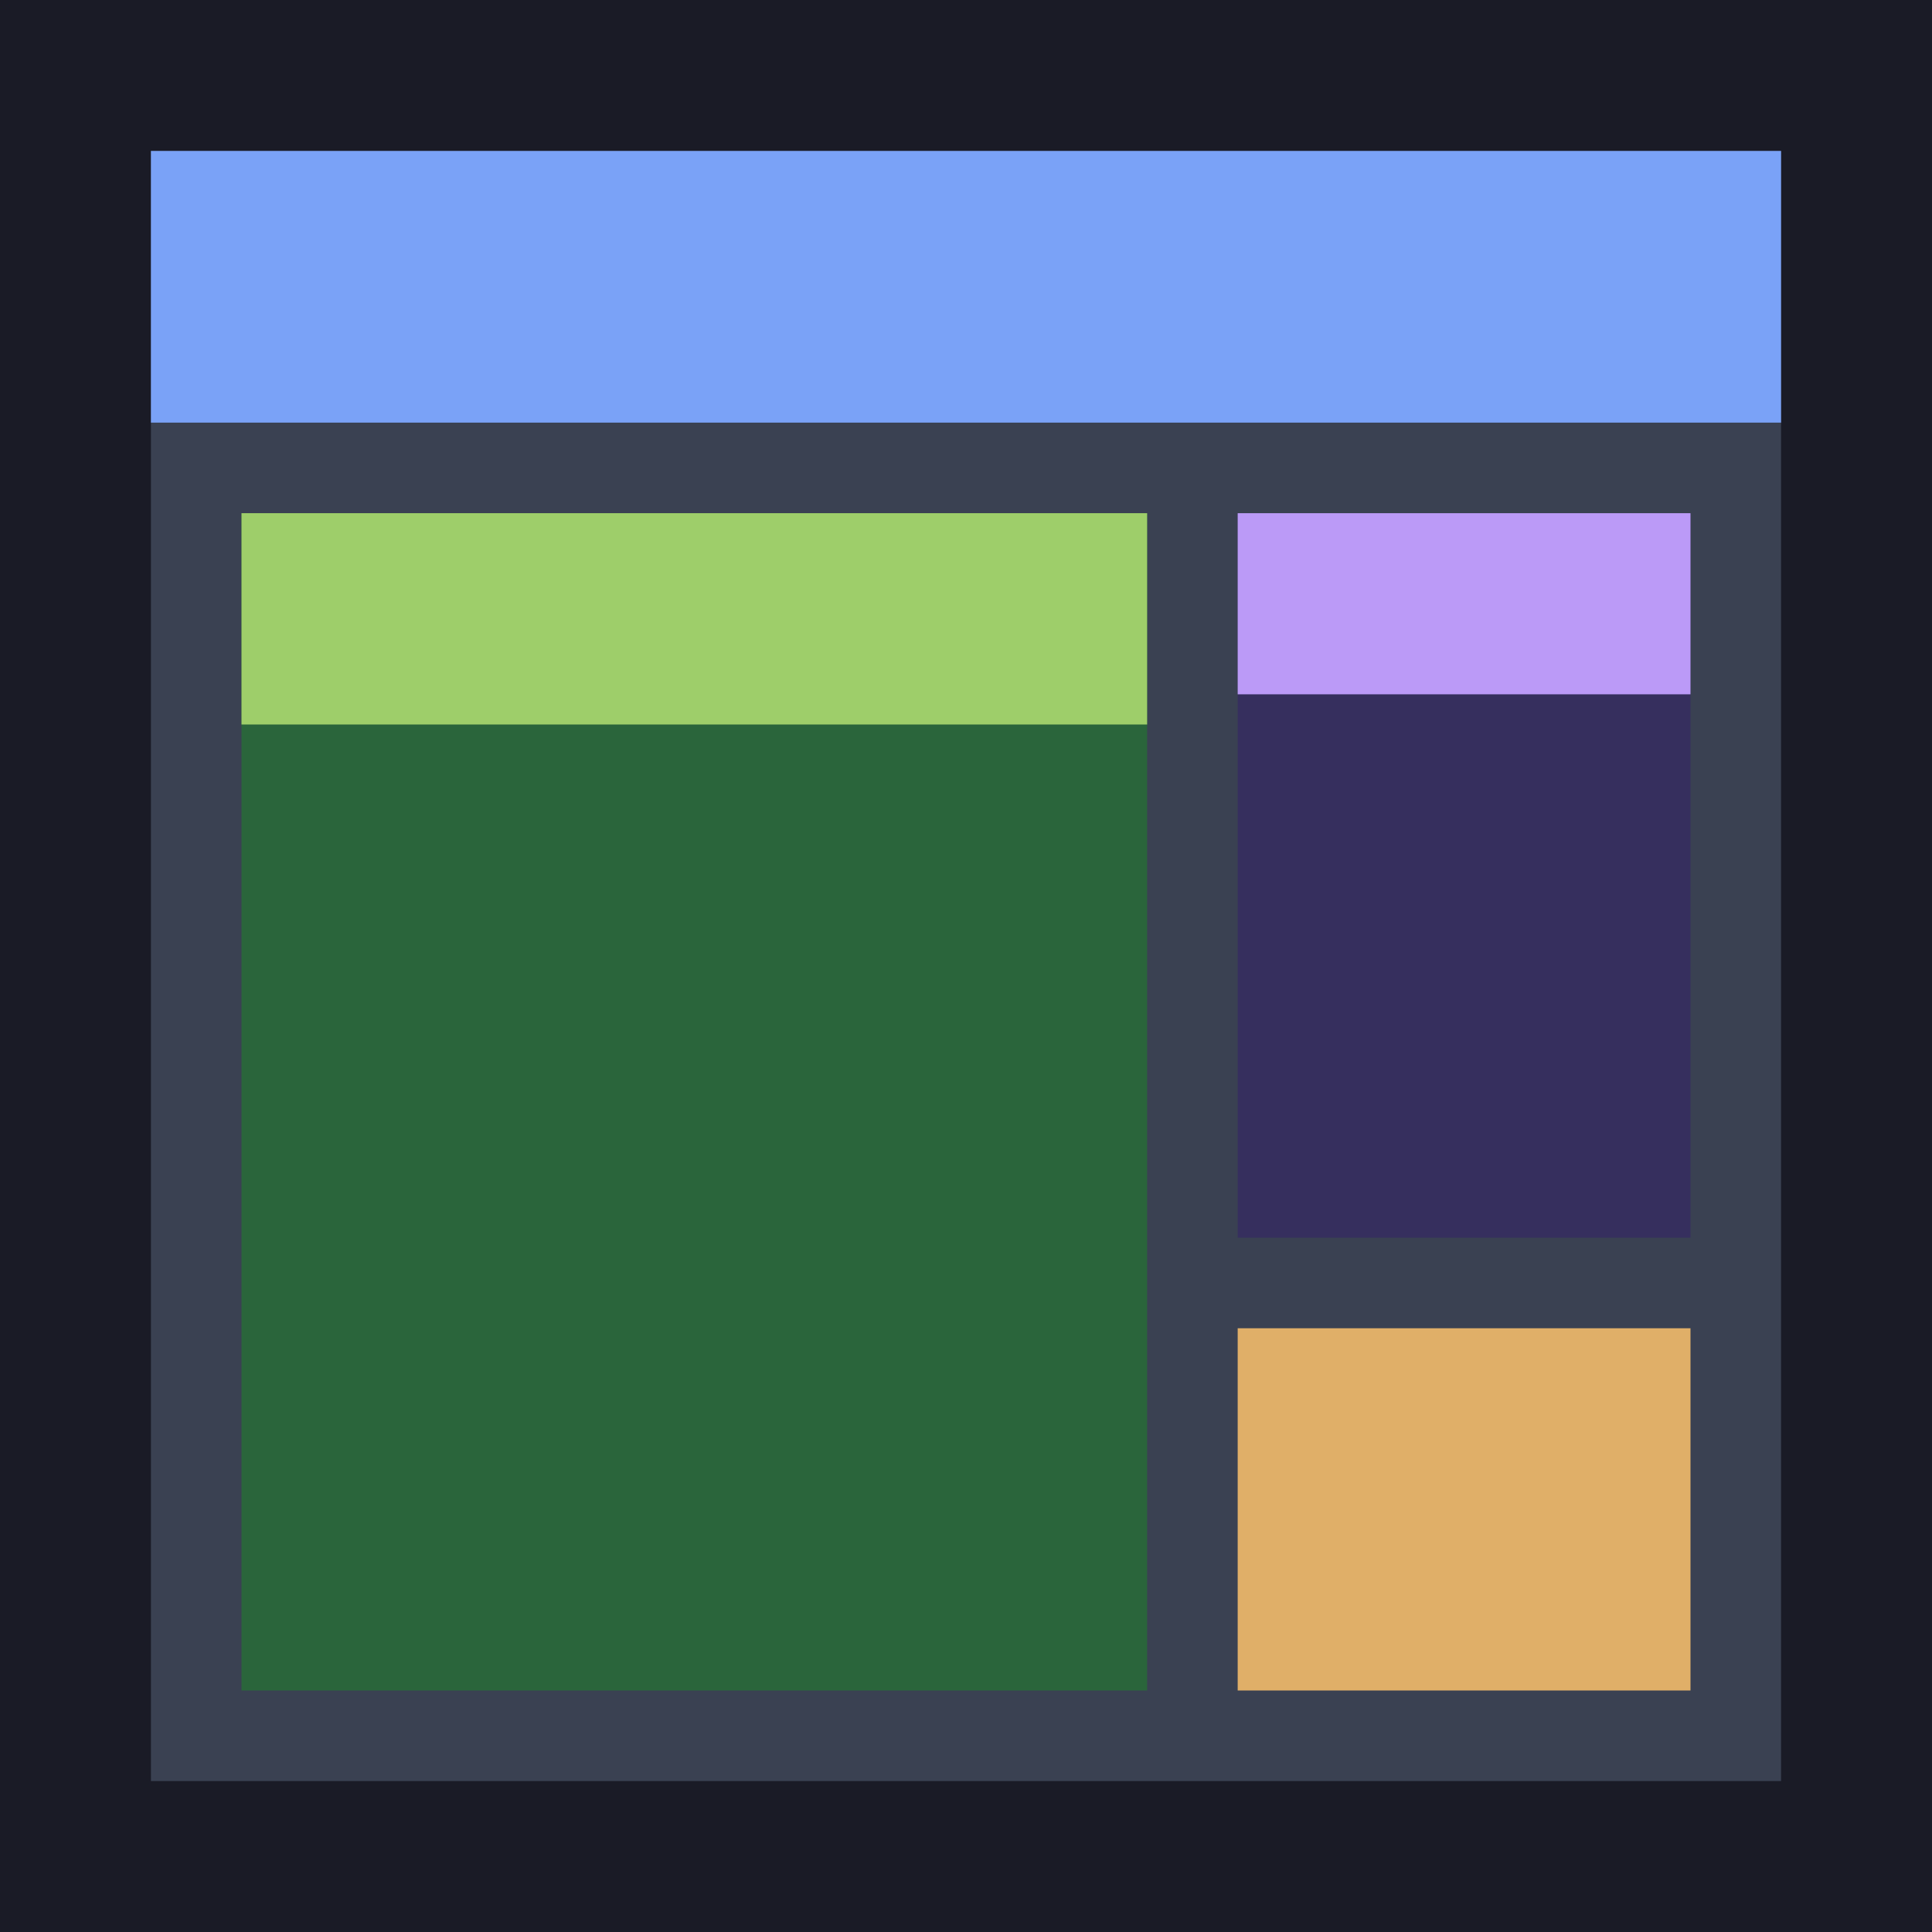
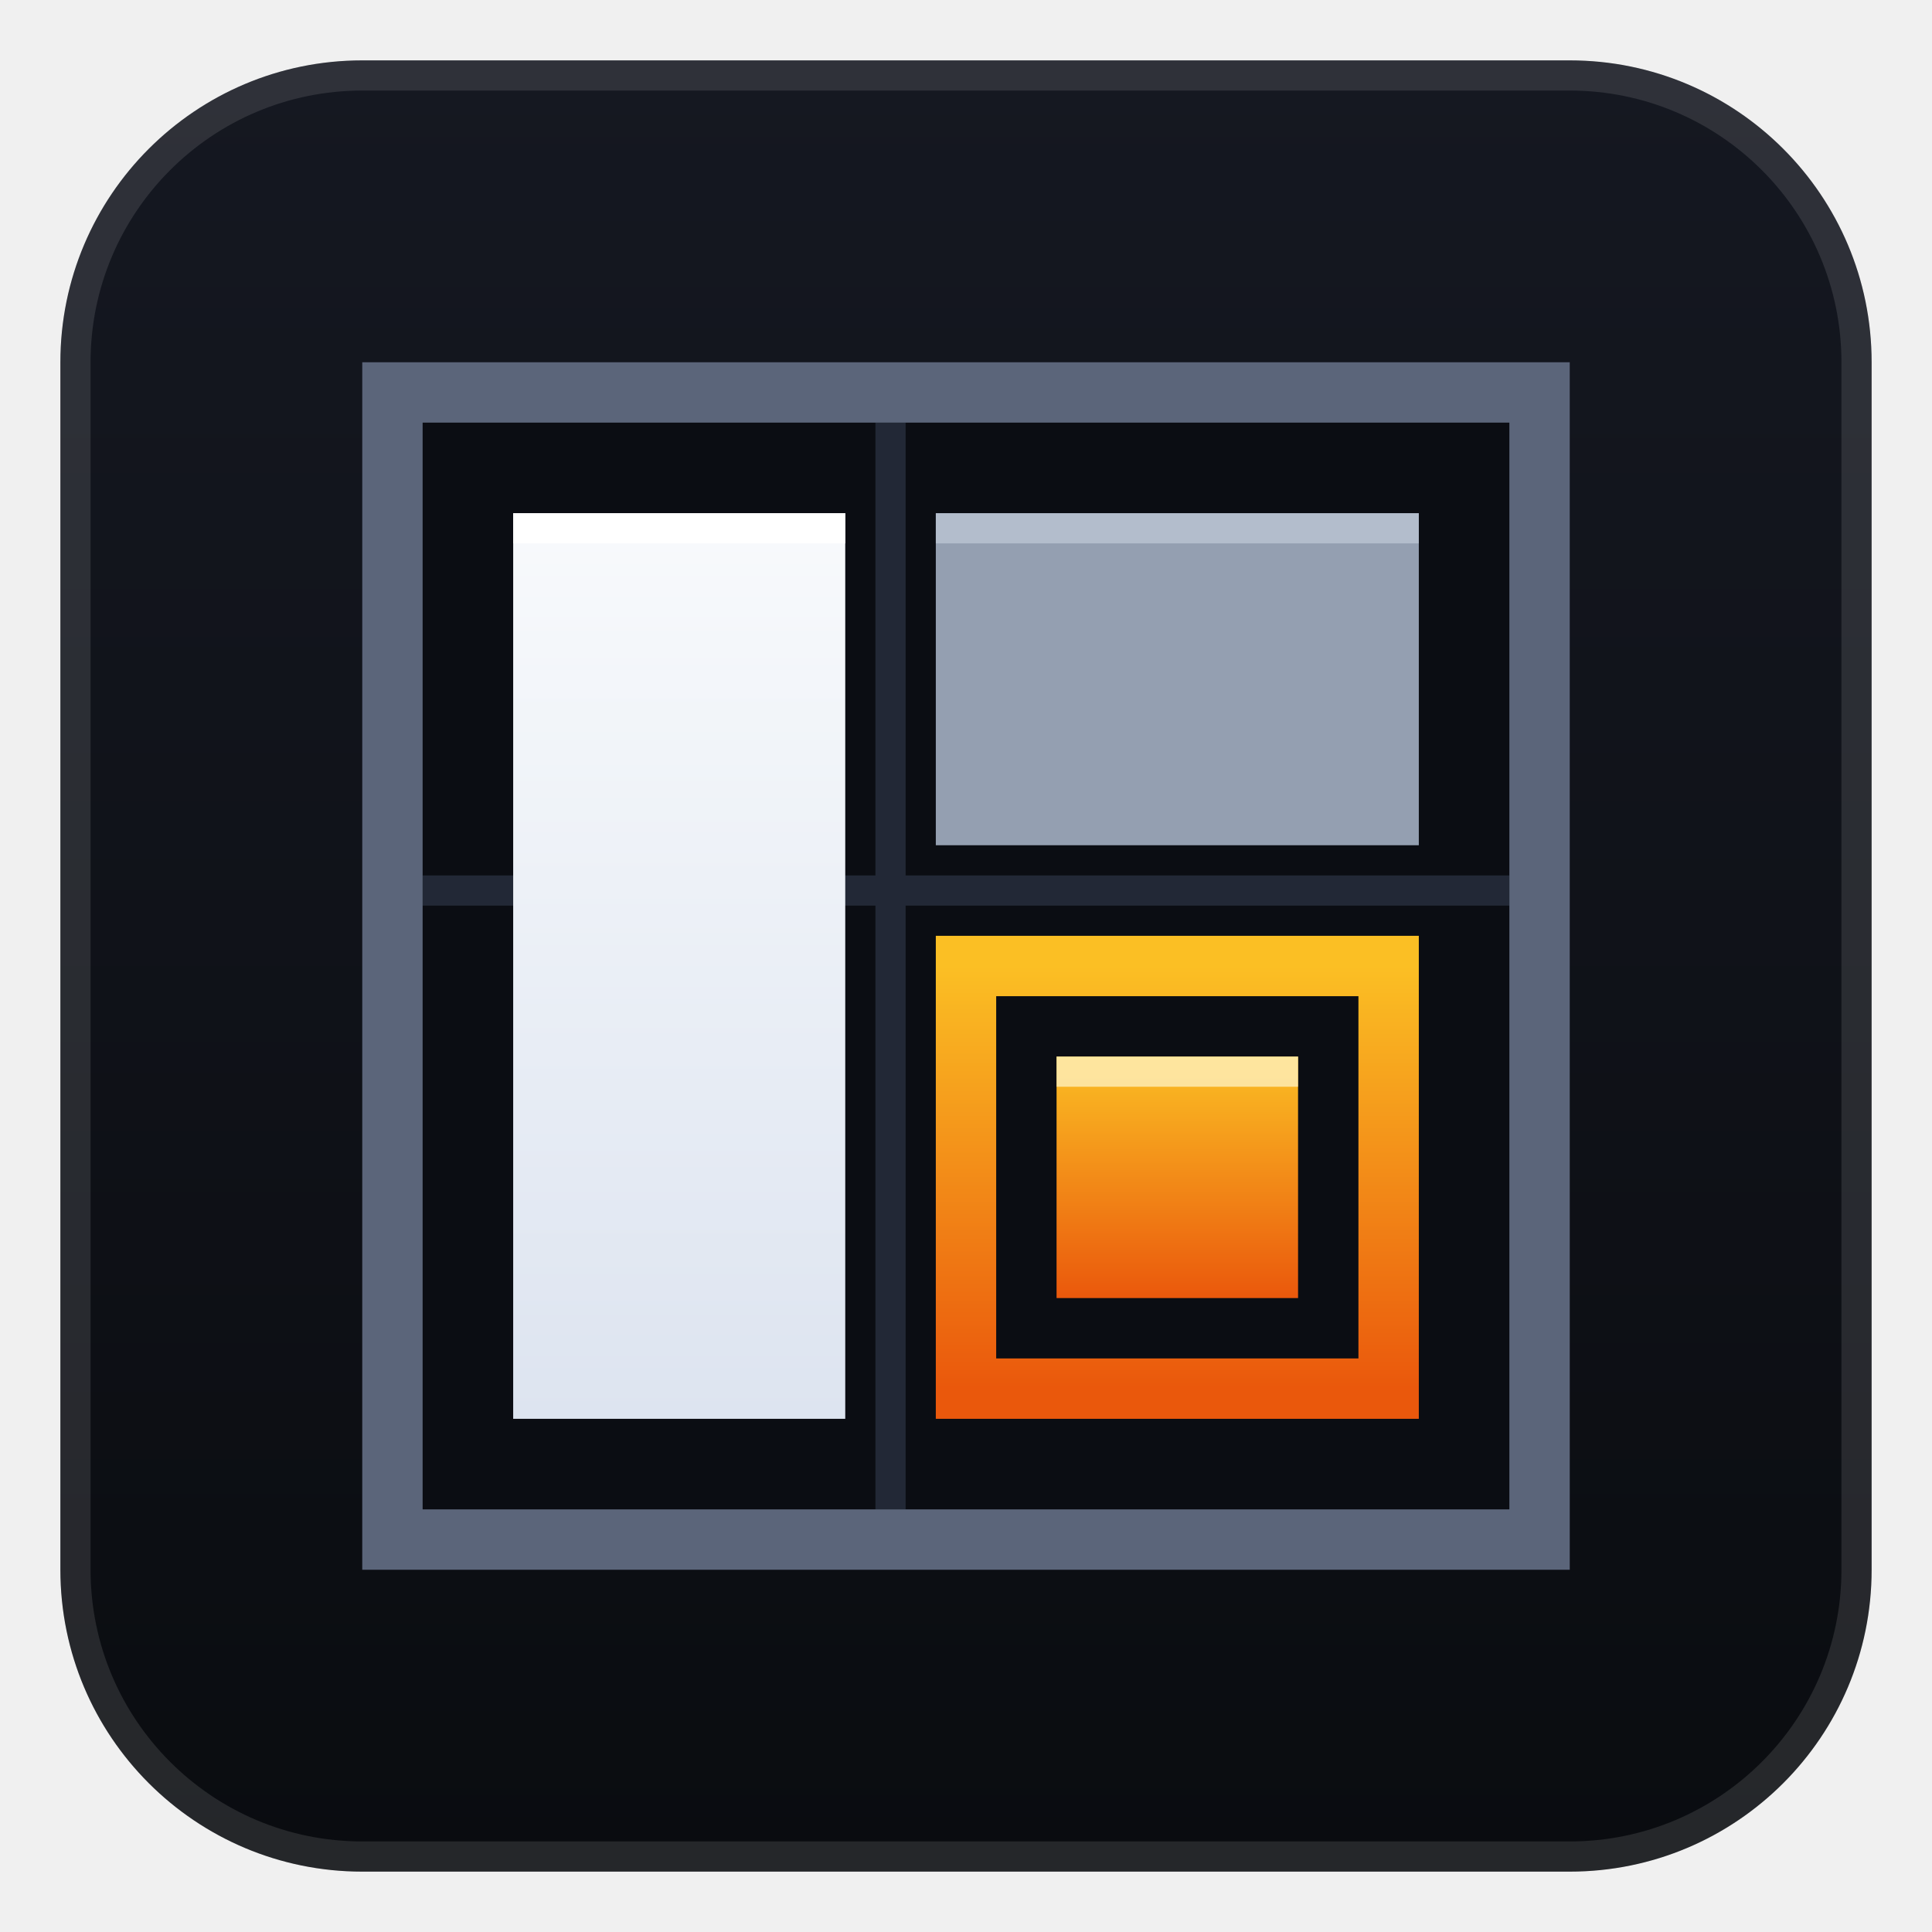
<svg xmlns="http://www.w3.org/2000/svg" viewBox="0 0 64 64" width="64" height="64">
-   <rect width="64" height="64" fill="#1a1b26" />
-   <rect x="5" y="5" width="54" height="54" fill="#3a4152" />
-   <rect x="5" y="5" width="54" height="9" fill="#7aa2f7" />
-   <rect x="8" y="17" width="30" height="39" fill="#2a653b" />
-   <rect x="8" y="17" width="30" height="7" fill="#9ece6a" />
-   <rect x="41" y="17" width="15" height="24" fill="#362f5e" />
-   <rect x="41" y="17" width="15" height="6" fill="#bb9af7" />
-   <rect x="41" y="44" width="15" height="12" fill="#e0af68" />
+   <defs>
+     <linearGradient id="bg" x1="0" y1="0" x2="0" y2="1">
+       <stop offset="0%" stop-color="#151821" />
+       <stop offset="100%" stop-color="#0A0C10" />
+     </linearGradient>
+     <linearGradient id="titanium" x1="0" y1="0" x2="0" y2="1">
+       <stop offset="0%" stop-color="#F8FAFC" />
+       <stop offset="100%" stop-color="#DDE4F0" />
+     </linearGradient>
+     <linearGradient id="amberCore" x1="0" y1="0" x2="0" y2="1">
+       <stop offset="0%" stop-color="#FBBF24" />
+       <stop offset="100%" stop-color="#EA580C" />
+     </linearGradient>
+   </defs>
+   <rect x="2" y="2" width="60" height="60" rx="10" fill="url(#bg)" />
+   <rect x="2.5" y="2.5" width="59" height="59" rx="9.5" fill="none" stroke="#FFFFFF" stroke-opacity="0.11" stroke-width="1" />
+   <rect x="12" y="12" width="40" height="40" fill="#0B0D13" />
+   <line x1="14" y1="29.5" x2="50" y2="29.5" stroke="#222836" stroke-width="1" />
+   <line x1="29.5" y1="14" x2="29.5" y2="50" stroke="#222836" stroke-width="1" />
+   <rect x="13" y="13" width="38" height="38" fill="none" stroke="#5B657A" stroke-width="2" />
+   <rect x="17" y="17" width="11" height="30" fill="url(#titanium)" />
+   <rect x="31" y="17" width="16" height="11" fill="#949FB1" />
+   <rect x="17" y="17" width="11" height="1" fill="#FFFFFF" />
+   <rect x="31" y="17" width="16" height="1" fill="#CBD5E1" fill-opacity="0.55" />
+   <rect x="32" y="32" width="14" height="14" fill="none" stroke="url(#amberCore)" stroke-width="2" />
+   <rect x="35" y="35" width="8" height="8" fill="url(#amberCore)" />
+   <rect x="35" y="35" width="8" height="1" fill="#FEF3C7" fill-opacity="0.75" />
</svg>
